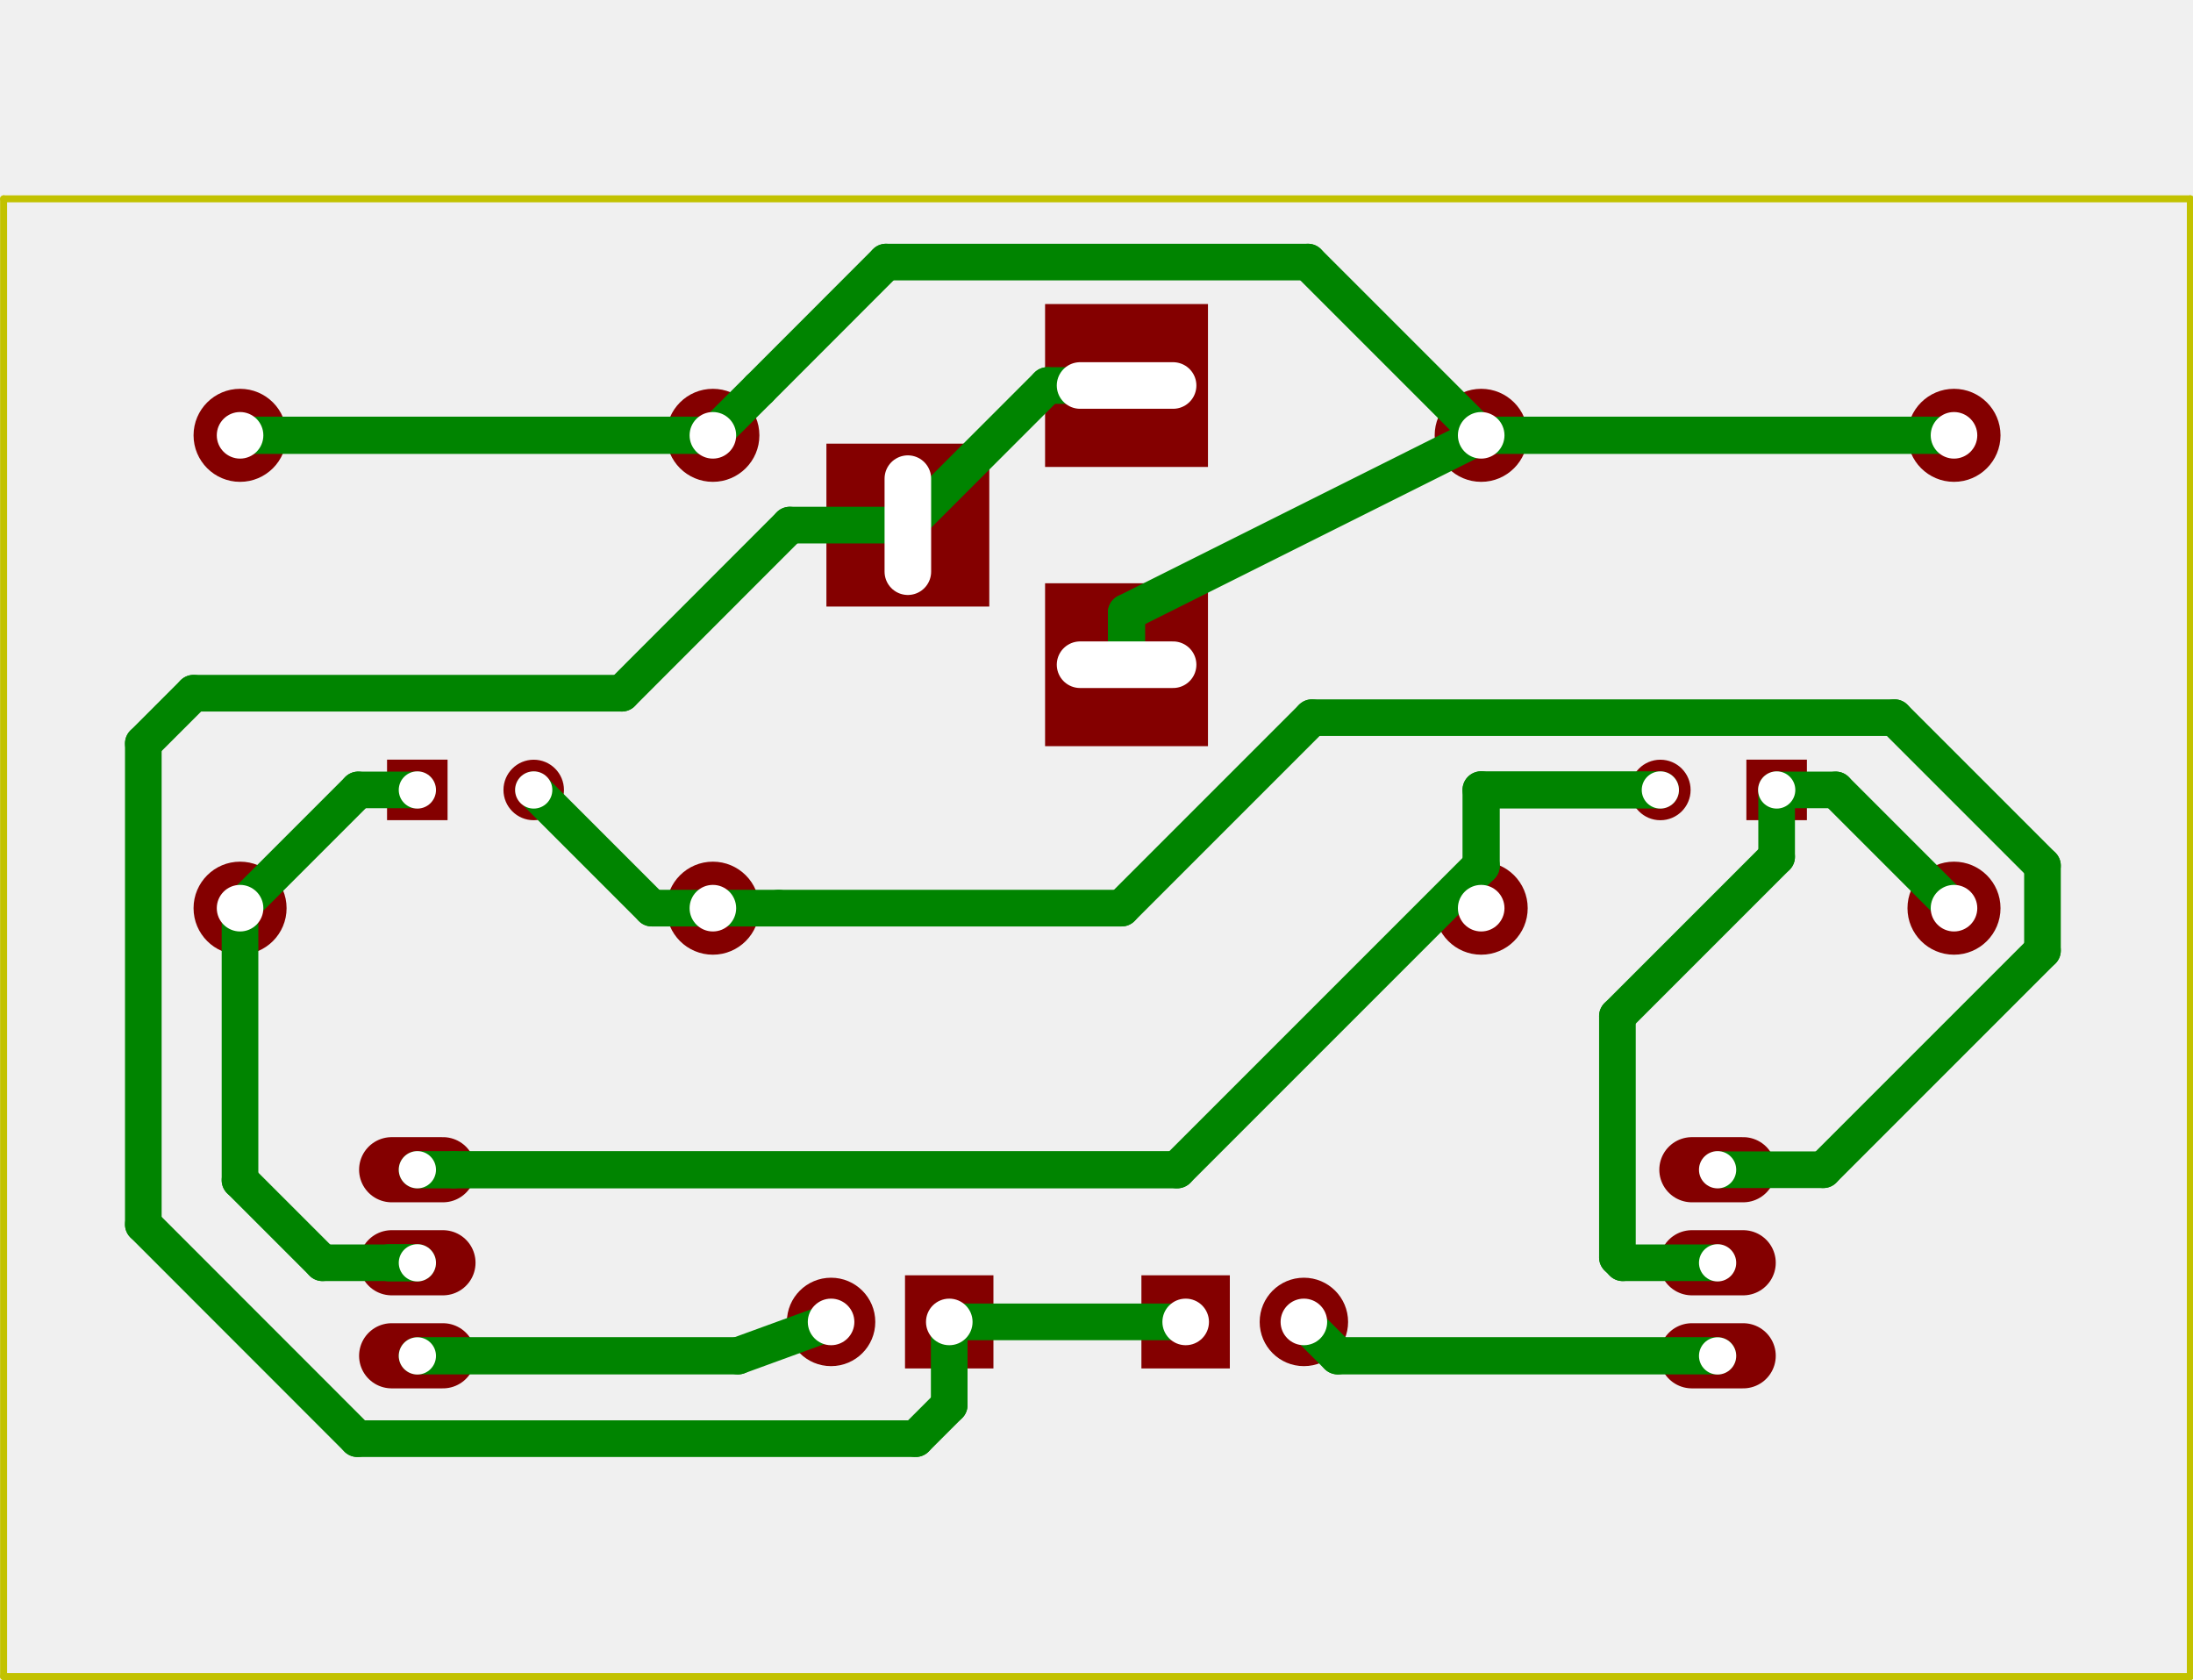
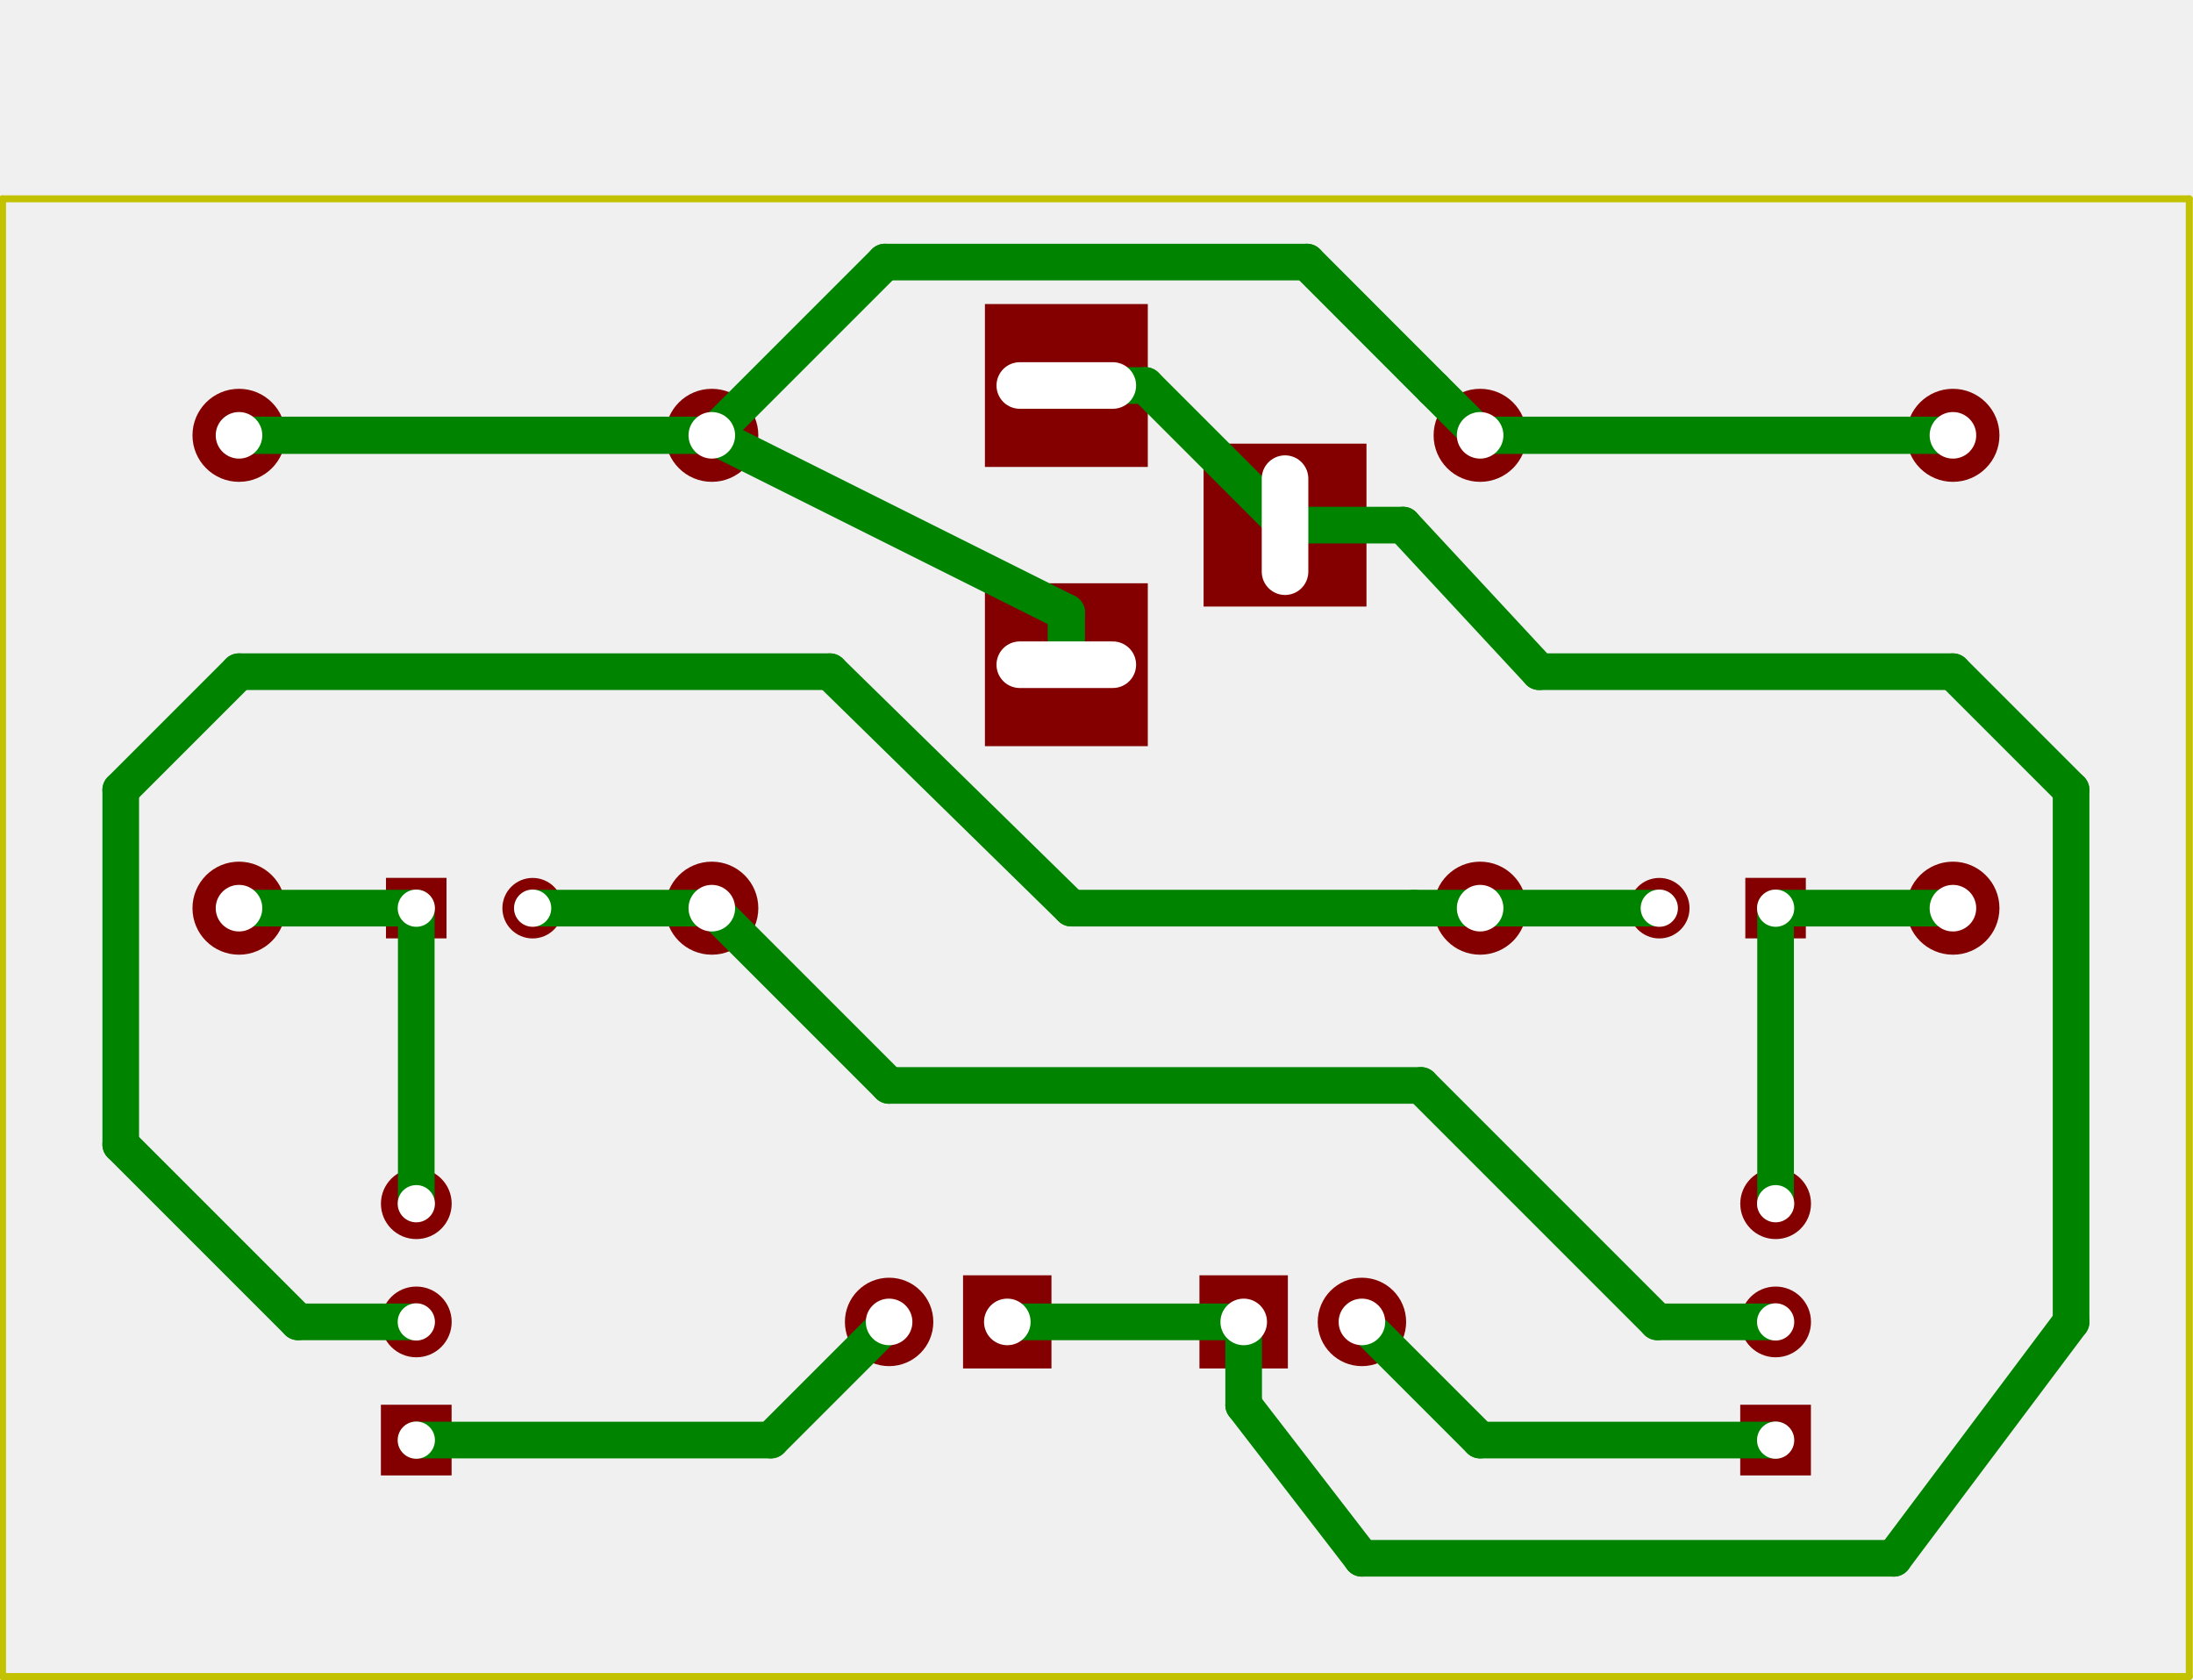
<svg xmlns="http://www.w3.org/2000/svg" version="1.1" width="4.712cm" height="3.609cm" viewBox="0 0 18550 14210 ">
  <g style="fill:#000000; fill-opacity:1;stroke:#000000; stroke-opacity:1; stroke-linecap:round; stroke-linejoin:round; " transform="translate(0 0) scale(1 1)">
</g>
  <g style="fill:#C2C200; fill-opacity:0.0;  stroke:#C2C200; stroke-width:-0; stroke-opacity:1;  stroke-linecap:round; stroke-linejoin:round;">
</g>
  <g style="fill:#C2C200; fill-opacity:0.0;  stroke:#C2C200; stroke-width:59.055; stroke-opacity:1;  stroke-linecap:round; stroke-linejoin:round;">
-     <path d="M29 14182 L18529 14182 " />
-     <path d="M18529 1682 L29 1682 " />
-     <path d="M29 14182 L29 1682 " />
-     <path d="M18529 1682 L18529 14182 " />
+     <path d="M18520 14182 L20 14182 " />
+     <path d="M20 1682 L18520 1682 " />
+     <path d="M18520 14182 L18520 1682 " />
+     <path d="M20 1682 L20 14182 " />
  </g>
  <g style="fill:#840000; fill-opacity:0.0;  stroke:#840000; stroke-width:59.055; stroke-opacity:1;  stroke-linecap:round; stroke-linejoin:round;">
</g>
  <g style="fill:#840000; fill-opacity:0.0;  stroke:#840000; stroke-width:0; stroke-opacity:1;  stroke-linecap:round; stroke-linejoin:round;">
</g>
  <g style="fill:#840000; fill-opacity:1.0;  stroke:#840000; stroke-width:0; stroke-opacity:1;  stroke-linecap:round; stroke-linejoin:round;">
-     <polyline style="fill-rule:evenodd;" points="8840,4934 10218,4934 10218,6312 8840,6312 8840,4934 " />
-     <polyline style="fill-rule:evenodd;" points="8840,2572 10218,2572 10218,3950 8840,3950 8840,2572 " />
-     <polyline style="fill-rule:evenodd;" points="6990,3753 8368,3753 8368,5131 6990,5131 6990,3753 " />
-     <polyline style="fill-rule:evenodd;" points="7655,10788 8403,10788 8403,11576 7655,11576 7655,10788 " />
-     <circle cx="7029.53" cy="11182.5" r="374.016" />
-   </g>
-   <g style="fill:#840000; fill-opacity:1.0;  stroke:#840000; stroke-width:39.37; stroke-opacity:1;  stroke-linecap:round; stroke-linejoin:round;">
- </g>
-   <g style="fill:#840000; fill-opacity:1.0;  stroke:#840000; stroke-width:0; stroke-opacity:1;  stroke-linecap:round; stroke-linejoin:round;">
-     <polyline style="fill-rule:evenodd;" points="10403,11576 9655,11576 9655,10788 10403,10788 10403,11576 " />
-     <circle cx="11029.5" cy="11182.5" r="374.016" />
-   </g>
-   <g style="fill:#840000; fill-opacity:1.0;  stroke:#840000; stroke-width:39.37; stroke-opacity:1;  stroke-linecap:round; stroke-linejoin:round;">
- </g>
-   <g style="fill:#840000; fill-opacity:1.0;  stroke:#840000; stroke-width:551.181; stroke-opacity:1;  stroke-linecap:round; stroke-linejoin:round;">
- </g>
-   <g style="fill:#840000; fill-opacity:0.0;  stroke:#840000; stroke-width:551.181; stroke-opacity:1;  stroke-linecap:round; stroke-linejoin:round;">
-     <path d="M3746 10682 L3312 10682 " />
-     <path d="M3746 9895 L3312 9895 " />
-     <path d="M3746 11469 L3312 11469 " />
-     <path d="M14746 10682 L14312 10682 " />
-     <path d="M14746 9895 L14312 9895 " />
-     <path d="M14746 11469 L14312 11469 " />
-   </g>
-   <g style="fill:#840000; fill-opacity:0.0;  stroke:#840000; stroke-width:0; stroke-opacity:1;  stroke-linecap:round; stroke-linejoin:round;">
- </g>
-   <g style="fill:#840000; fill-opacity:1.0;  stroke:#840000; stroke-width:0; stroke-opacity:1;  stroke-linecap:round; stroke-linejoin:round;">
-     <polyline style="fill-rule:evenodd;" points="3273,6938 3273,6426 3785,6426 3785,6938 3273,6938 " />
-     <circle cx="4513.78" cy="6682.53" r="255.906" />
-   </g>
-   <g style="fill:#840000; fill-opacity:1.0;  stroke:#840000; stroke-width:39.37; stroke-opacity:1;  stroke-linecap:round; stroke-linejoin:round;">
- </g>
-   <g style="fill:#840000; fill-opacity:1.0;  stroke:#840000; stroke-width:0; stroke-opacity:1;  stroke-linecap:round; stroke-linejoin:round;">
-     <polyline style="fill-rule:evenodd;" points="15285,6426 15285,6938 14773,6938 14773,6426 15285,6426 " />
-     <circle cx="14045.3" cy="6682.53" r="255.906" />
-   </g>
-   <g style="fill:#840000; fill-opacity:1.0;  stroke:#840000; stroke-width:39.37; stroke-opacity:1;  stroke-linecap:round; stroke-linejoin:round;">
- </g>
-   <g style="fill:#840000; fill-opacity:1.0;  stroke:#840000; stroke-width:0; stroke-opacity:1;  stroke-linecap:round; stroke-linejoin:round;">
-     <circle cx="16529.5" cy="3682.53" r="393.5" />
-   </g>
-   <g style="fill:#840000; fill-opacity:1.0;  stroke:#840000; stroke-width:39.37; stroke-opacity:1;  stroke-linecap:round; stroke-linejoin:round;">
- </g>
-   <g style="fill:#840000; fill-opacity:1.0;  stroke:#840000; stroke-width:0; stroke-opacity:1;  stroke-linecap:round; stroke-linejoin:round;">
-     <circle cx="16529.5" cy="7682.53" r="393.5" />
-   </g>
-   <g style="fill:#840000; fill-opacity:1.0;  stroke:#840000; stroke-width:39.37; stroke-opacity:1;  stroke-linecap:round; stroke-linejoin:round;">
- </g>
-   <g style="fill:#840000; fill-opacity:1.0;  stroke:#840000; stroke-width:0; stroke-opacity:1;  stroke-linecap:round; stroke-linejoin:round;">
-     <circle cx="12529.5" cy="3682.53" r="393.5" />
-   </g>
-   <g style="fill:#840000; fill-opacity:1.0;  stroke:#840000; stroke-width:39.37; stroke-opacity:1;  stroke-linecap:round; stroke-linejoin:round;">
- </g>
-   <g style="fill:#840000; fill-opacity:1.0;  stroke:#840000; stroke-width:0; stroke-opacity:1;  stroke-linecap:round; stroke-linejoin:round;">
-     <circle cx="12529.5" cy="7682.53" r="393.5" />
-   </g>
-   <g style="fill:#840000; fill-opacity:1.0;  stroke:#840000; stroke-width:39.37; stroke-opacity:1;  stroke-linecap:round; stroke-linejoin:round;">
- </g>
-   <g style="fill:#840000; fill-opacity:1.0;  stroke:#840000; stroke-width:0; stroke-opacity:1;  stroke-linecap:round; stroke-linejoin:round;">
-     <circle cx="6029.53" cy="3682.53" r="393.5" />
-   </g>
-   <g style="fill:#840000; fill-opacity:1.0;  stroke:#840000; stroke-width:39.37; stroke-opacity:1;  stroke-linecap:round; stroke-linejoin:round;">
- </g>
-   <g style="fill:#840000; fill-opacity:1.0;  stroke:#840000; stroke-width:0; stroke-opacity:1;  stroke-linecap:round; stroke-linejoin:round;">
-     <circle cx="6029.53" cy="7682.53" r="393.5" />
-   </g>
-   <g style="fill:#840000; fill-opacity:1.0;  stroke:#840000; stroke-width:39.37; stroke-opacity:1;  stroke-linecap:round; stroke-linejoin:round;">
- </g>
-   <g style="fill:#840000; fill-opacity:1.0;  stroke:#840000; stroke-width:0; stroke-opacity:1;  stroke-linecap:round; stroke-linejoin:round;">
-     <circle cx="2029.53" cy="3682.53" r="393.5" />
-   </g>
-   <g style="fill:#840000; fill-opacity:1.0;  stroke:#840000; stroke-width:39.37; stroke-opacity:1;  stroke-linecap:round; stroke-linejoin:round;">
- </g>
-   <g style="fill:#840000; fill-opacity:1.0;  stroke:#840000; stroke-width:0; stroke-opacity:1;  stroke-linecap:round; stroke-linejoin:round;">
-     <circle cx="2029.53" cy="7682.53" r="393.5" />
-   </g>
-   <g style="fill:#840000; fill-opacity:1.0;  stroke:#840000; stroke-width:39.37; stroke-opacity:1;  stroke-linecap:round; stroke-linejoin:round;">
- </g>
-   <g style="fill:#008400; fill-opacity:1.0;  stroke:#008400; stroke-width:39.37; stroke-opacity:1;  stroke-linecap:round; stroke-linejoin:round;">
+     <polyline style="fill-rule:evenodd;" points="9709,4934 8331,4934 8331,6312 9709,6312 9709,4934 " />
+     <polyline style="fill-rule:evenodd;" points="9709,2572 8331,2572 8331,3950 9709,3950 9709,2572 " />
+     <polyline style="fill-rule:evenodd;" points="11559,3753 10181,3753 10181,5131 11559,5131 11559,3753 " />
+     <polyline style="fill-rule:evenodd;" points="10894,10788 10146,10788 10146,11576 10894,11576 10894,10788 " />
+     <circle cx="11520.5" cy="11182.5" r="374.016" />
+   </g>
+   <g style="fill:#840000; fill-opacity:1.0;  stroke:#840000; stroke-width:39.37; stroke-opacity:1;  stroke-linecap:round; stroke-linejoin:round;">
+ </g>
+   <g style="fill:#840000; fill-opacity:1.0;  stroke:#840000; stroke-width:0; stroke-opacity:1;  stroke-linecap:round; stroke-linejoin:round;">
+     <polyline style="fill-rule:evenodd;" points="8146,11576 8894,11576 8894,10788 8146,10788 8146,11576 " />
+     <circle cx="7520.47" cy="11182.5" r="374.016" />
+   </g>
+   <g style="fill:#840000; fill-opacity:1.0;  stroke:#840000; stroke-width:39.37; stroke-opacity:1;  stroke-linecap:round; stroke-linejoin:round;">
+ </g>
+   <g style="fill:#840000; fill-opacity:1.0;  stroke:#840000; stroke-width:0; stroke-opacity:1;  stroke-linecap:round; stroke-linejoin:round;">
+     <polyline style="fill-rule:evenodd;" points="15276,7938 15276,7426 14764,7426 14764,7938 15276,7938 " />
+     <circle cx="14036.2" cy="7682.53" r="255.906" />
+   </g>
+   <g style="fill:#840000; fill-opacity:1.0;  stroke:#840000; stroke-width:39.37; stroke-opacity:1;  stroke-linecap:round; stroke-linejoin:round;">
+ </g>
+   <g style="fill:#840000; fill-opacity:1.0;  stroke:#840000; stroke-width:0; stroke-opacity:1;  stroke-linecap:round; stroke-linejoin:round;">
+     <polyline style="fill-rule:evenodd;" points="3264,7426 3264,7938 3776,7938 3776,7426 3264,7426 " />
+     <circle cx="4504.72" cy="7682.53" r="255.906" />
+   </g>
+   <g style="fill:#840000; fill-opacity:1.0;  stroke:#840000; stroke-width:39.37; stroke-opacity:1;  stroke-linecap:round; stroke-linejoin:round;">
+ </g>
+   <g style="fill:#840000; fill-opacity:1.0;  stroke:#840000; stroke-width:0; stroke-opacity:1;  stroke-linecap:round; stroke-linejoin:round;">
+     <circle cx="2020.47" cy="3682.53" r="393.5" />
+   </g>
+   <g style="fill:#840000; fill-opacity:1.0;  stroke:#840000; stroke-width:39.37; stroke-opacity:1;  stroke-linecap:round; stroke-linejoin:round;">
+ </g>
+   <g style="fill:#840000; fill-opacity:1.0;  stroke:#840000; stroke-width:0; stroke-opacity:1;  stroke-linecap:round; stroke-linejoin:round;">
+     <circle cx="2020.47" cy="7682.53" r="393.5" />
+   </g>
+   <g style="fill:#840000; fill-opacity:1.0;  stroke:#840000; stroke-width:39.37; stroke-opacity:1;  stroke-linecap:round; stroke-linejoin:round;">
+ </g>
+   <g style="fill:#840000; fill-opacity:1.0;  stroke:#840000; stroke-width:0; stroke-opacity:1;  stroke-linecap:round; stroke-linejoin:round;">
+     <circle cx="6020.47" cy="3682.53" r="393.5" />
+   </g>
+   <g style="fill:#840000; fill-opacity:1.0;  stroke:#840000; stroke-width:39.37; stroke-opacity:1;  stroke-linecap:round; stroke-linejoin:round;">
+ </g>
+   <g style="fill:#840000; fill-opacity:1.0;  stroke:#840000; stroke-width:0; stroke-opacity:1;  stroke-linecap:round; stroke-linejoin:round;">
+     <circle cx="6020.47" cy="7682.53" r="393.5" />
+   </g>
+   <g style="fill:#840000; fill-opacity:1.0;  stroke:#840000; stroke-width:39.37; stroke-opacity:1;  stroke-linecap:round; stroke-linejoin:round;">
+ </g>
+   <g style="fill:#840000; fill-opacity:1.0;  stroke:#840000; stroke-width:0; stroke-opacity:1;  stroke-linecap:round; stroke-linejoin:round;">
+     <circle cx="12520.5" cy="3682.53" r="393.5" />
+   </g>
+   <g style="fill:#840000; fill-opacity:1.0;  stroke:#840000; stroke-width:39.37; stroke-opacity:1;  stroke-linecap:round; stroke-linejoin:round;">
+ </g>
+   <g style="fill:#840000; fill-opacity:1.0;  stroke:#840000; stroke-width:0; stroke-opacity:1;  stroke-linecap:round; stroke-linejoin:round;">
+     <circle cx="12520.5" cy="7682.53" r="393.5" />
+   </g>
+   <g style="fill:#840000; fill-opacity:1.0;  stroke:#840000; stroke-width:39.37; stroke-opacity:1;  stroke-linecap:round; stroke-linejoin:round;">
+ </g>
+   <g style="fill:#840000; fill-opacity:1.0;  stroke:#840000; stroke-width:0; stroke-opacity:1;  stroke-linecap:round; stroke-linejoin:round;">
+     <circle cx="16520.5" cy="3682.53" r="393.5" />
+   </g>
+   <g style="fill:#840000; fill-opacity:1.0;  stroke:#840000; stroke-width:39.37; stroke-opacity:1;  stroke-linecap:round; stroke-linejoin:round;">
+ </g>
+   <g style="fill:#840000; fill-opacity:1.0;  stroke:#840000; stroke-width:0; stroke-opacity:1;  stroke-linecap:round; stroke-linejoin:round;">
+     <circle cx="16520.5" cy="7682.53" r="393.5" />
+   </g>
+   <g style="fill:#840000; fill-opacity:1.0;  stroke:#840000; stroke-width:39.37; stroke-opacity:1;  stroke-linecap:round; stroke-linejoin:round;">
+ </g>
+   <g style="fill:#840000; fill-opacity:1.0;  stroke:#840000; stroke-width:0; stroke-opacity:1;  stroke-linecap:round; stroke-linejoin:round;">
+     <circle cx="15020.5" cy="11182.5" r="299.213" />
+   </g>
+   <g style="fill:#840000; fill-opacity:1.0;  stroke:#840000; stroke-width:39.37; stroke-opacity:1;  stroke-linecap:round; stroke-linejoin:round;">
+ </g>
+   <g style="fill:#840000; fill-opacity:1.0;  stroke:#840000; stroke-width:0; stroke-opacity:1;  stroke-linecap:round; stroke-linejoin:round;">
+     <circle cx="15020.5" cy="10182.5" r="299.213" />
+   </g>
+   <g style="fill:#840000; fill-opacity:1.0;  stroke:#840000; stroke-width:39.37; stroke-opacity:1;  stroke-linecap:round; stroke-linejoin:round;">
+ </g>
+   <g style="fill:#840000; fill-opacity:1.0;  stroke:#840000; stroke-width:0; stroke-opacity:1;  stroke-linecap:round; stroke-linejoin:round;">
+     <polyline style="fill-rule:evenodd;" points="14721,11883 14721,12481 15319,12481 15319,11883 14721,11883 " />
+     <circle cx="3520.47" cy="11182.5" r="299.213" />
+   </g>
+   <g style="fill:#840000; fill-opacity:1.0;  stroke:#840000; stroke-width:39.37; stroke-opacity:1;  stroke-linecap:round; stroke-linejoin:round;">
+ </g>
+   <g style="fill:#840000; fill-opacity:1.0;  stroke:#840000; stroke-width:0; stroke-opacity:1;  stroke-linecap:round; stroke-linejoin:round;">
+     <circle cx="3520.47" cy="10182.5" r="299.213" />
+   </g>
+   <g style="fill:#840000; fill-opacity:1.0;  stroke:#840000; stroke-width:39.37; stroke-opacity:1;  stroke-linecap:round; stroke-linejoin:round;">
+ </g>
+   <g style="fill:#840000; fill-opacity:1.0;  stroke:#840000; stroke-width:0; stroke-opacity:1;  stroke-linecap:round; stroke-linejoin:round;">
+     <polyline style="fill-rule:evenodd;" points="3221,11883 3221,12481 3819,12481 3819,11883 3221,11883 " />
+   </g>
+   <g style="fill:#008400; fill-opacity:1.0;  stroke:#008400; stroke-width:0; stroke-opacity:1;  stroke-linecap:round; stroke-linejoin:round;">
</g>
  <g style="fill:#008400; fill-opacity:1.0;  stroke:#008400; stroke-width:310; stroke-opacity:1;  stroke-linecap:round; stroke-linejoin:round;">
</g>
  <g style="fill:#008400; fill-opacity:0.0;  stroke:#008400; stroke-width:310; stroke-opacity:1;  stroke-linecap:round; stroke-linejoin:round;">
-     <path d="M6029 7682 L5513 7682 " />
-     <path d="M5513 7682 L4513 6682 " />
-     <path d="M14529 9895 L15424 9895 " />
-     <path d="M16026 6071 L11098 6071 " />
-     <path d="M15424 9895 L17278 8041 " />
-     <path d="M17278 8041 L17278 7323 " />
-     <path d="M17278 7323 L16026 6071 " />
-     <path d="M11098 6071 L9487 7682 " />
-     <path d="M9487 7682 L6586 7682 " />
-     <path d="M6586 7682 L6029 7682 " />
-     <path d="M2029 7682 L2029 9984 " />
-     <path d="M2029 9984 L2727 10682 " />
-     <path d="M2727 10682 L3529 10682 " />
-     <path d="M3529 6682 L3029 6682 " />
-     <path d="M3029 6682 L2029 7682 " />
+     <path d="M12520 7682 L14036 7682 " />
+     <path d="M7020 5682 L2020 5682 " />
+     <path d="M9062 7682 L11963 7682 " />
+     <path d="M7020 5682 L9062 7682 " />
+     <path d="M12520 7682 L11963 7682 " />
+     <path d="M2520 11182 L3520 11182 " />
+     <path d="M1020 9682 L2520 11182 " />
+     <path d="M1020 6682 L1020 9682 " />
+     <path d="M2020 5682 L1020 6682 " />
+     <path d="M16520 7682 L15020 7682 " />
+     <path d="M15020 7682 L15020 10182 " />
+     <path d="M6020 7682 L7520 9182 " />
+     <path d="M7520 9182 L12020 9182 " />
+     <path d="M12020 9182 L14020 11182 " />
+     <path d="M14020 11182 L15020 11182 " />
+     <path d="M4504 7682 L6020 7682 " />
+     <path d="M2020 7682 L3520 7682 " />
+     <path d="M3520 7682 L3520 10182 " />
+     <path d="M9020 3261 L9689 3261 " />
+     <path d="M9689 3261 L10870 4442 " />
+     <path d="M10520 11182 L8520 11182 " />
+     <path d="M10870 4442 L11869 4442 " />
+     <path d="M11869 4442 L13020 5682 " />
+     <path d="M13020 5682 L16520 5682 " />
+     <path d="M16520 5682 L17520 6682 " />
+     <path d="M17520 6682 L17520 11182 " />
+     <path d="M17520 11182 L16020 13182 " />
+     <path d="M16020 13182 L11520 13182 " />
+     <path d="M11520 13182 L10520 11886 " />
+     <path d="M10520 11886 L10520 11182 " />
+     <path d="M15020 12182 L12520 12182 " />
+     <path d="M12520 12182 L11520 11182 " />
+     <path d="M3520 12182 L6520 12182 " />
+     <path d="M6520 12182 L7520 11182 " />
+     <path d="M6020 3682 L7485 2217 " />
+     <path d="M7485 2217 L11055 2217 " />
+     <path d="M11055 2217 L12126 3289 " />
+     <path d="M12126 3289 L12520 3682 " />
  </g>
  <g style="fill:#008400; fill-opacity:0.0;  stroke:#008400; stroke-width:315; stroke-opacity:1;  stroke-linecap:round; stroke-linejoin:round;">
-     <path d="M3292 10682 L3529 10682 " />
-     <path d="M3836 9895 L3529 9895 " />
-     <path d="M9957 9895 L3836 9895 " />
-     <path d="M12529 7323 L9957 9895 " />
-     <path d="M12529 6682 L12529 7323 " />
-     <path d="M12529 6682 L14045 6682 " />
-   </g>
-   <g style="fill:#008400; fill-opacity:0.0;  stroke:#008400; stroke-width:310; stroke-opacity:1;  stroke-linecap:round; stroke-linejoin:round;">
-     <path d="M15029 6682 L15529 6682 " />
-     <path d="M15529 6682 L16529 7682 " />
-     <path d="M15029 6682 L15029 7248 " />
-     <path d="M15029 7248 L13682 8595 " />
-     <path d="M13682 8595 L13682 10637 " />
-     <path d="M13682 10637 L13727 10682 " />
-     <path d="M13727 10682 L14529 10682 " />
-     <path d="M8029 11182 L10029 11182 " />
-     <path d="M7679 4442 L6680 4442 " />
-     <path d="M6680 4442 L5259 5864 " />
-     <path d="M5259 5864 L1636 5864 " />
-     <path d="M1636 5864 L1211 6289 " />
-     <path d="M1211 6289 L1211 10358 " />
-     <path d="M1211 10358 L3022 12170 " />
-     <path d="M3022 12170 L7745 12170 " />
-     <path d="M7745 12170 L8029 11886 " />
-     <path d="M8029 11886 L8029 11182 " />
-     <path d="M9529 3261 L8860 3261 " />
-     <path d="M8860 3261 L7679 4442 " />
-   </g>
-   <g style="fill:#008400; fill-opacity:0.0;  stroke:#008400; stroke-width:315; stroke-opacity:1;  stroke-linecap:round; stroke-linejoin:round;">
-     <path d="M3529 11469 L6242 11469 " />
-     <path d="M6242 11469 L7029 11182 " />
-     <path d="M14529 11469 L11316 11469 " />
-     <path d="M11316 11469 L11029 11182 " />
-   </g>
-   <g style="fill:#008400; fill-opacity:0.0;  stroke:#008400; stroke-width:310; stroke-opacity:1;  stroke-linecap:round; stroke-linejoin:round;">
-     <path d="M12529 3682 L11064 2217 " />
-     <path d="M11064 2217 L7494 2217 " />
-     <path d="M7494 2217 L6423 3289 " />
-     <path d="M6423 3289 L6029 3682 " />
-   </g>
-   <g style="fill:#008400; fill-opacity:0.0;  stroke:#008400; stroke-width:315; stroke-opacity:1;  stroke-linecap:round; stroke-linejoin:round;">
-     <path d="M12529 3682 L9529 5182 " />
-     <path d="M9529 5182 L9529 5623 " />
-     <path d="M6029 3682 L2029 3682 " />
-     <path d="M16529 3682 L12529 3682 " />
+     <path d="M6020 3682 L9020 5182 " />
+     <path d="M9020 5182 L9020 5623 " />
+     <path d="M12520 3682 L16520 3682 " />
+     <path d="M2020 3682 L6020 3682 " />
  </g>
  <g style="fill:#FFFFFF; fill-opacity:0.0;  stroke:#FFFFFF; stroke-width:315; stroke-opacity:1;  stroke-linecap:round; stroke-linejoin:round;">
</g>
  <g style="fill:#FFFFFF; fill-opacity:0.0;  stroke:#FFFFFF; stroke-width:394; stroke-opacity:1;  stroke-linecap:round; stroke-linejoin:round;">
-     <path d="M9923 5623 L9136 5623 " />
-     <path d="M9923 3261 L9136 3261 " />
-     <path d="M7679 4049 L7679 4836 " />
-   </g>
-   <g style="fill:#FFFFFF; fill-opacity:1.0;  stroke:#FFFFFF; stroke-width:0; stroke-opacity:1;  stroke-linecap:round; stroke-linejoin:round;">
-     <circle cx="8029.53" cy="11182.5" r="197" />
-   </g>
-   <g style="fill:#FFFFFF; fill-opacity:1.0;  stroke:#FFFFFF; stroke-width:39.37; stroke-opacity:1;  stroke-linecap:round; stroke-linejoin:round;">
- </g>
-   <g style="fill:#FFFFFF; fill-opacity:1.0;  stroke:#FFFFFF; stroke-width:0; stroke-opacity:1;  stroke-linecap:round; stroke-linejoin:round;">
-     <circle cx="7029.53" cy="11182.5" r="197" />
-   </g>
-   <g style="fill:#FFFFFF; fill-opacity:1.0;  stroke:#FFFFFF; stroke-width:39.37; stroke-opacity:1;  stroke-linecap:round; stroke-linejoin:round;">
- </g>
-   <g style="fill:#FFFFFF; fill-opacity:1.0;  stroke:#FFFFFF; stroke-width:0; stroke-opacity:1;  stroke-linecap:round; stroke-linejoin:round;">
-     <circle cx="10029.5" cy="11182.5" r="197" />
-   </g>
-   <g style="fill:#FFFFFF; fill-opacity:1.0;  stroke:#FFFFFF; stroke-width:39.37; stroke-opacity:1;  stroke-linecap:round; stroke-linejoin:round;">
- </g>
-   <g style="fill:#FFFFFF; fill-opacity:1.0;  stroke:#FFFFFF; stroke-width:0; stroke-opacity:1;  stroke-linecap:round; stroke-linejoin:round;">
-     <circle cx="11029.5" cy="11182.5" r="197" />
-   </g>
-   <g style="fill:#FFFFFF; fill-opacity:1.0;  stroke:#FFFFFF; stroke-width:39.37; stroke-opacity:1;  stroke-linecap:round; stroke-linejoin:round;">
- </g>
-   <g style="fill:#FFFFFF; fill-opacity:1.0;  stroke:#FFFFFF; stroke-width:0; stroke-opacity:1;  stroke-linecap:round; stroke-linejoin:round;">
-     <circle cx="3529.53" cy="10682.5" r="157.48" />
-   </g>
-   <g style="fill:#FFFFFF; fill-opacity:1.0;  stroke:#FFFFFF; stroke-width:39.37; stroke-opacity:1;  stroke-linecap:round; stroke-linejoin:round;">
- </g>
-   <g style="fill:#FFFFFF; fill-opacity:1.0;  stroke:#FFFFFF; stroke-width:0; stroke-opacity:1;  stroke-linecap:round; stroke-linejoin:round;">
-     <circle cx="3529.53" cy="9895.13" r="157.48" />
-   </g>
-   <g style="fill:#FFFFFF; fill-opacity:1.0;  stroke:#FFFFFF; stroke-width:39.37; stroke-opacity:1;  stroke-linecap:round; stroke-linejoin:round;">
- </g>
-   <g style="fill:#FFFFFF; fill-opacity:1.0;  stroke:#FFFFFF; stroke-width:0; stroke-opacity:1;  stroke-linecap:round; stroke-linejoin:round;">
-     <circle cx="3529.53" cy="11469.9" r="157.48" />
-   </g>
-   <g style="fill:#FFFFFF; fill-opacity:1.0;  stroke:#FFFFFF; stroke-width:39.37; stroke-opacity:1;  stroke-linecap:round; stroke-linejoin:round;">
- </g>
-   <g style="fill:#FFFFFF; fill-opacity:1.0;  stroke:#FFFFFF; stroke-width:0; stroke-opacity:1;  stroke-linecap:round; stroke-linejoin:round;">
-     <circle cx="14529.5" cy="10682.5" r="157.48" />
-   </g>
-   <g style="fill:#FFFFFF; fill-opacity:1.0;  stroke:#FFFFFF; stroke-width:39.37; stroke-opacity:1;  stroke-linecap:round; stroke-linejoin:round;">
- </g>
-   <g style="fill:#FFFFFF; fill-opacity:1.0;  stroke:#FFFFFF; stroke-width:0; stroke-opacity:1;  stroke-linecap:round; stroke-linejoin:round;">
-     <circle cx="14529.5" cy="9895.13" r="157.48" />
-   </g>
-   <g style="fill:#FFFFFF; fill-opacity:1.0;  stroke:#FFFFFF; stroke-width:39.37; stroke-opacity:1;  stroke-linecap:round; stroke-linejoin:round;">
- </g>
-   <g style="fill:#FFFFFF; fill-opacity:1.0;  stroke:#FFFFFF; stroke-width:0; stroke-opacity:1;  stroke-linecap:round; stroke-linejoin:round;">
-     <circle cx="14529.5" cy="11469.9" r="157.48" />
-   </g>
-   <g style="fill:#FFFFFF; fill-opacity:1.0;  stroke:#FFFFFF; stroke-width:39.37; stroke-opacity:1;  stroke-linecap:round; stroke-linejoin:round;">
- </g>
-   <g style="fill:#FFFFFF; fill-opacity:1.0;  stroke:#FFFFFF; stroke-width:0; stroke-opacity:1;  stroke-linecap:round; stroke-linejoin:round;">
-     <circle cx="3529.53" cy="6682.53" r="157.48" />
-   </g>
-   <g style="fill:#FFFFFF; fill-opacity:1.0;  stroke:#FFFFFF; stroke-width:39.37; stroke-opacity:1;  stroke-linecap:round; stroke-linejoin:round;">
- </g>
-   <g style="fill:#FFFFFF; fill-opacity:1.0;  stroke:#FFFFFF; stroke-width:0; stroke-opacity:1;  stroke-linecap:round; stroke-linejoin:round;">
-     <circle cx="4513.78" cy="6682.53" r="157.48" />
-   </g>
-   <g style="fill:#FFFFFF; fill-opacity:1.0;  stroke:#FFFFFF; stroke-width:39.37; stroke-opacity:1;  stroke-linecap:round; stroke-linejoin:round;">
- </g>
-   <g style="fill:#FFFFFF; fill-opacity:1.0;  stroke:#FFFFFF; stroke-width:0; stroke-opacity:1;  stroke-linecap:round; stroke-linejoin:round;">
-     <circle cx="15029.5" cy="6682.53" r="157.48" />
-   </g>
-   <g style="fill:#FFFFFF; fill-opacity:1.0;  stroke:#FFFFFF; stroke-width:39.37; stroke-opacity:1;  stroke-linecap:round; stroke-linejoin:round;">
- </g>
-   <g style="fill:#FFFFFF; fill-opacity:1.0;  stroke:#FFFFFF; stroke-width:0; stroke-opacity:1;  stroke-linecap:round; stroke-linejoin:round;">
-     <circle cx="14045.3" cy="6682.53" r="157.48" />
-   </g>
-   <g style="fill:#FFFFFF; fill-opacity:1.0;  stroke:#FFFFFF; stroke-width:39.37; stroke-opacity:1;  stroke-linecap:round; stroke-linejoin:round;">
- </g>
-   <g style="fill:#FFFFFF; fill-opacity:1.0;  stroke:#FFFFFF; stroke-width:0; stroke-opacity:1;  stroke-linecap:round; stroke-linejoin:round;">
-     <circle cx="16529.5" cy="3682.53" r="197" />
-   </g>
-   <g style="fill:#FFFFFF; fill-opacity:1.0;  stroke:#FFFFFF; stroke-width:39.37; stroke-opacity:1;  stroke-linecap:round; stroke-linejoin:round;">
- </g>
-   <g style="fill:#FFFFFF; fill-opacity:1.0;  stroke:#FFFFFF; stroke-width:0; stroke-opacity:1;  stroke-linecap:round; stroke-linejoin:round;">
-     <circle cx="16529.5" cy="7682.53" r="197" />
-   </g>
-   <g style="fill:#FFFFFF; fill-opacity:1.0;  stroke:#FFFFFF; stroke-width:39.37; stroke-opacity:1;  stroke-linecap:round; stroke-linejoin:round;">
- </g>
-   <g style="fill:#FFFFFF; fill-opacity:1.0;  stroke:#FFFFFF; stroke-width:0; stroke-opacity:1;  stroke-linecap:round; stroke-linejoin:round;">
-     <circle cx="12529.5" cy="3682.53" r="197" />
-   </g>
-   <g style="fill:#FFFFFF; fill-opacity:1.0;  stroke:#FFFFFF; stroke-width:39.37; stroke-opacity:1;  stroke-linecap:round; stroke-linejoin:round;">
- </g>
-   <g style="fill:#FFFFFF; fill-opacity:1.0;  stroke:#FFFFFF; stroke-width:0; stroke-opacity:1;  stroke-linecap:round; stroke-linejoin:round;">
-     <circle cx="12529.5" cy="7682.53" r="197" />
-   </g>
-   <g style="fill:#FFFFFF; fill-opacity:1.0;  stroke:#FFFFFF; stroke-width:39.37; stroke-opacity:1;  stroke-linecap:round; stroke-linejoin:round;">
- </g>
-   <g style="fill:#FFFFFF; fill-opacity:1.0;  stroke:#FFFFFF; stroke-width:0; stroke-opacity:1;  stroke-linecap:round; stroke-linejoin:round;">
-     <circle cx="6029.53" cy="3682.53" r="197" />
-   </g>
-   <g style="fill:#FFFFFF; fill-opacity:1.0;  stroke:#FFFFFF; stroke-width:39.37; stroke-opacity:1;  stroke-linecap:round; stroke-linejoin:round;">
- </g>
-   <g style="fill:#FFFFFF; fill-opacity:1.0;  stroke:#FFFFFF; stroke-width:0; stroke-opacity:1;  stroke-linecap:round; stroke-linejoin:round;">
-     <circle cx="6029.53" cy="7682.53" r="197" />
-   </g>
-   <g style="fill:#FFFFFF; fill-opacity:1.0;  stroke:#FFFFFF; stroke-width:39.37; stroke-opacity:1;  stroke-linecap:round; stroke-linejoin:round;">
- </g>
-   <g style="fill:#FFFFFF; fill-opacity:1.0;  stroke:#FFFFFF; stroke-width:0; stroke-opacity:1;  stroke-linecap:round; stroke-linejoin:round;">
-     <circle cx="2029.53" cy="3682.53" r="197" />
-   </g>
-   <g style="fill:#FFFFFF; fill-opacity:1.0;  stroke:#FFFFFF; stroke-width:39.37; stroke-opacity:1;  stroke-linecap:round; stroke-linejoin:round;">
- </g>
-   <g style="fill:#FFFFFF; fill-opacity:1.0;  stroke:#FFFFFF; stroke-width:0; stroke-opacity:1;  stroke-linecap:round; stroke-linejoin:round;">
-     <circle cx="2029.53" cy="7682.53" r="197" />
+     <path d="M8626 5623 L9413 5623 " />
+     <path d="M8626 3261 L9413 3261 " />
+     <path d="M10870 4049 L10870 4836 " />
+   </g>
+   <g style="fill:#FFFFFF; fill-opacity:1.0;  stroke:#FFFFFF; stroke-width:0; stroke-opacity:1;  stroke-linecap:round; stroke-linejoin:round;">
+     <circle cx="10520.5" cy="11182.5" r="197" />
+   </g>
+   <g style="fill:#FFFFFF; fill-opacity:1.0;  stroke:#FFFFFF; stroke-width:39.37; stroke-opacity:1;  stroke-linecap:round; stroke-linejoin:round;">
+ </g>
+   <g style="fill:#FFFFFF; fill-opacity:1.0;  stroke:#FFFFFF; stroke-width:0; stroke-opacity:1;  stroke-linecap:round; stroke-linejoin:round;">
+     <circle cx="11520.5" cy="11182.5" r="197" />
+   </g>
+   <g style="fill:#FFFFFF; fill-opacity:1.0;  stroke:#FFFFFF; stroke-width:39.37; stroke-opacity:1;  stroke-linecap:round; stroke-linejoin:round;">
+ </g>
+   <g style="fill:#FFFFFF; fill-opacity:1.0;  stroke:#FFFFFF; stroke-width:0; stroke-opacity:1;  stroke-linecap:round; stroke-linejoin:round;">
+     <circle cx="8520.47" cy="11182.5" r="197" />
+   </g>
+   <g style="fill:#FFFFFF; fill-opacity:1.0;  stroke:#FFFFFF; stroke-width:39.37; stroke-opacity:1;  stroke-linecap:round; stroke-linejoin:round;">
+ </g>
+   <g style="fill:#FFFFFF; fill-opacity:1.0;  stroke:#FFFFFF; stroke-width:0; stroke-opacity:1;  stroke-linecap:round; stroke-linejoin:round;">
+     <circle cx="7520.47" cy="11182.5" r="197" />
+   </g>
+   <g style="fill:#FFFFFF; fill-opacity:1.0;  stroke:#FFFFFF; stroke-width:39.37; stroke-opacity:1;  stroke-linecap:round; stroke-linejoin:round;">
+ </g>
+   <g style="fill:#FFFFFF; fill-opacity:1.0;  stroke:#FFFFFF; stroke-width:0; stroke-opacity:1;  stroke-linecap:round; stroke-linejoin:round;">
+     <circle cx="15020.5" cy="7682.53" r="157.48" />
+   </g>
+   <g style="fill:#FFFFFF; fill-opacity:1.0;  stroke:#FFFFFF; stroke-width:39.37; stroke-opacity:1;  stroke-linecap:round; stroke-linejoin:round;">
+ </g>
+   <g style="fill:#FFFFFF; fill-opacity:1.0;  stroke:#FFFFFF; stroke-width:0; stroke-opacity:1;  stroke-linecap:round; stroke-linejoin:round;">
+     <circle cx="14036.2" cy="7682.53" r="157.48" />
+   </g>
+   <g style="fill:#FFFFFF; fill-opacity:1.0;  stroke:#FFFFFF; stroke-width:39.37; stroke-opacity:1;  stroke-linecap:round; stroke-linejoin:round;">
+ </g>
+   <g style="fill:#FFFFFF; fill-opacity:1.0;  stroke:#FFFFFF; stroke-width:0; stroke-opacity:1;  stroke-linecap:round; stroke-linejoin:round;">
+     <circle cx="3520.47" cy="7682.53" r="157.48" />
+   </g>
+   <g style="fill:#FFFFFF; fill-opacity:1.0;  stroke:#FFFFFF; stroke-width:39.37; stroke-opacity:1;  stroke-linecap:round; stroke-linejoin:round;">
+ </g>
+   <g style="fill:#FFFFFF; fill-opacity:1.0;  stroke:#FFFFFF; stroke-width:0; stroke-opacity:1;  stroke-linecap:round; stroke-linejoin:round;">
+     <circle cx="4504.72" cy="7682.53" r="157.48" />
+   </g>
+   <g style="fill:#FFFFFF; fill-opacity:1.0;  stroke:#FFFFFF; stroke-width:39.37; stroke-opacity:1;  stroke-linecap:round; stroke-linejoin:round;">
+ </g>
+   <g style="fill:#FFFFFF; fill-opacity:1.0;  stroke:#FFFFFF; stroke-width:0; stroke-opacity:1;  stroke-linecap:round; stroke-linejoin:round;">
+     <circle cx="2020.47" cy="3682.53" r="197" />
+   </g>
+   <g style="fill:#FFFFFF; fill-opacity:1.0;  stroke:#FFFFFF; stroke-width:39.37; stroke-opacity:1;  stroke-linecap:round; stroke-linejoin:round;">
+ </g>
+   <g style="fill:#FFFFFF; fill-opacity:1.0;  stroke:#FFFFFF; stroke-width:0; stroke-opacity:1;  stroke-linecap:round; stroke-linejoin:round;">
+     <circle cx="2020.47" cy="7682.53" r="197" />
+   </g>
+   <g style="fill:#FFFFFF; fill-opacity:1.0;  stroke:#FFFFFF; stroke-width:39.37; stroke-opacity:1;  stroke-linecap:round; stroke-linejoin:round;">
+ </g>
+   <g style="fill:#FFFFFF; fill-opacity:1.0;  stroke:#FFFFFF; stroke-width:0; stroke-opacity:1;  stroke-linecap:round; stroke-linejoin:round;">
+     <circle cx="6020.47" cy="3682.53" r="197" />
+   </g>
+   <g style="fill:#FFFFFF; fill-opacity:1.0;  stroke:#FFFFFF; stroke-width:39.37; stroke-opacity:1;  stroke-linecap:round; stroke-linejoin:round;">
+ </g>
+   <g style="fill:#FFFFFF; fill-opacity:1.0;  stroke:#FFFFFF; stroke-width:0; stroke-opacity:1;  stroke-linecap:round; stroke-linejoin:round;">
+     <circle cx="6020.47" cy="7682.53" r="197" />
+   </g>
+   <g style="fill:#FFFFFF; fill-opacity:1.0;  stroke:#FFFFFF; stroke-width:39.37; stroke-opacity:1;  stroke-linecap:round; stroke-linejoin:round;">
+ </g>
+   <g style="fill:#FFFFFF; fill-opacity:1.0;  stroke:#FFFFFF; stroke-width:0; stroke-opacity:1;  stroke-linecap:round; stroke-linejoin:round;">
+     <circle cx="12520.5" cy="3682.53" r="197" />
+   </g>
+   <g style="fill:#FFFFFF; fill-opacity:1.0;  stroke:#FFFFFF; stroke-width:39.37; stroke-opacity:1;  stroke-linecap:round; stroke-linejoin:round;">
+ </g>
+   <g style="fill:#FFFFFF; fill-opacity:1.0;  stroke:#FFFFFF; stroke-width:0; stroke-opacity:1;  stroke-linecap:round; stroke-linejoin:round;">
+     <circle cx="12520.5" cy="7682.53" r="197" />
+   </g>
+   <g style="fill:#FFFFFF; fill-opacity:1.0;  stroke:#FFFFFF; stroke-width:39.37; stroke-opacity:1;  stroke-linecap:round; stroke-linejoin:round;">
+ </g>
+   <g style="fill:#FFFFFF; fill-opacity:1.0;  stroke:#FFFFFF; stroke-width:0; stroke-opacity:1;  stroke-linecap:round; stroke-linejoin:round;">
+     <circle cx="16520.5" cy="3682.53" r="197" />
+   </g>
+   <g style="fill:#FFFFFF; fill-opacity:1.0;  stroke:#FFFFFF; stroke-width:39.37; stroke-opacity:1;  stroke-linecap:round; stroke-linejoin:round;">
+ </g>
+   <g style="fill:#FFFFFF; fill-opacity:1.0;  stroke:#FFFFFF; stroke-width:0; stroke-opacity:1;  stroke-linecap:round; stroke-linejoin:round;">
+     <circle cx="16520.5" cy="7682.53" r="197" />
+   </g>
+   <g style="fill:#FFFFFF; fill-opacity:1.0;  stroke:#FFFFFF; stroke-width:39.37; stroke-opacity:1;  stroke-linecap:round; stroke-linejoin:round;">
+ </g>
+   <g style="fill:#FFFFFF; fill-opacity:1.0;  stroke:#FFFFFF; stroke-width:0; stroke-opacity:1;  stroke-linecap:round; stroke-linejoin:round;">
+     <circle cx="15020.5" cy="11182.5" r="157.48" />
+   </g>
+   <g style="fill:#FFFFFF; fill-opacity:1.0;  stroke:#FFFFFF; stroke-width:39.37; stroke-opacity:1;  stroke-linecap:round; stroke-linejoin:round;">
+ </g>
+   <g style="fill:#FFFFFF; fill-opacity:1.0;  stroke:#FFFFFF; stroke-width:0; stroke-opacity:1;  stroke-linecap:round; stroke-linejoin:round;">
+     <circle cx="15020.5" cy="10182.5" r="157.48" />
+   </g>
+   <g style="fill:#FFFFFF; fill-opacity:1.0;  stroke:#FFFFFF; stroke-width:39.37; stroke-opacity:1;  stroke-linecap:round; stroke-linejoin:round;">
+ </g>
+   <g style="fill:#FFFFFF; fill-opacity:1.0;  stroke:#FFFFFF; stroke-width:0; stroke-opacity:1;  stroke-linecap:round; stroke-linejoin:round;">
+     <circle cx="15020.5" cy="12182.5" r="157.48" />
+   </g>
+   <g style="fill:#FFFFFF; fill-opacity:1.0;  stroke:#FFFFFF; stroke-width:39.37; stroke-opacity:1;  stroke-linecap:round; stroke-linejoin:round;">
+ </g>
+   <g style="fill:#FFFFFF; fill-opacity:1.0;  stroke:#FFFFFF; stroke-width:0; stroke-opacity:1;  stroke-linecap:round; stroke-linejoin:round;">
+     <circle cx="3520.47" cy="11182.5" r="157.48" />
+   </g>
+   <g style="fill:#FFFFFF; fill-opacity:1.0;  stroke:#FFFFFF; stroke-width:39.37; stroke-opacity:1;  stroke-linecap:round; stroke-linejoin:round;">
+ </g>
+   <g style="fill:#FFFFFF; fill-opacity:1.0;  stroke:#FFFFFF; stroke-width:0; stroke-opacity:1;  stroke-linecap:round; stroke-linejoin:round;">
+     <circle cx="3520.47" cy="10182.5" r="157.48" />
+   </g>
+   <g style="fill:#FFFFFF; fill-opacity:1.0;  stroke:#FFFFFF; stroke-width:39.37; stroke-opacity:1;  stroke-linecap:round; stroke-linejoin:round;">
+ </g>
+   <g style="fill:#FFFFFF; fill-opacity:1.0;  stroke:#FFFFFF; stroke-width:0; stroke-opacity:1;  stroke-linecap:round; stroke-linejoin:round;">
+     <circle cx="3520.47" cy="12182.5" r="157.48" />
  </g>
  <g style="fill:#FFFFFF; fill-opacity:1.0;  stroke:#FFFFFF; stroke-width:39.37; stroke-opacity:1;  stroke-linecap:round; stroke-linejoin:round;">
</g>
  <g style="fill:#000000; fill-opacity:1.0;  stroke:#000000; stroke-width:39.37; stroke-opacity:1;  stroke-linecap:round; stroke-linejoin:round;">
</g>
</svg>
